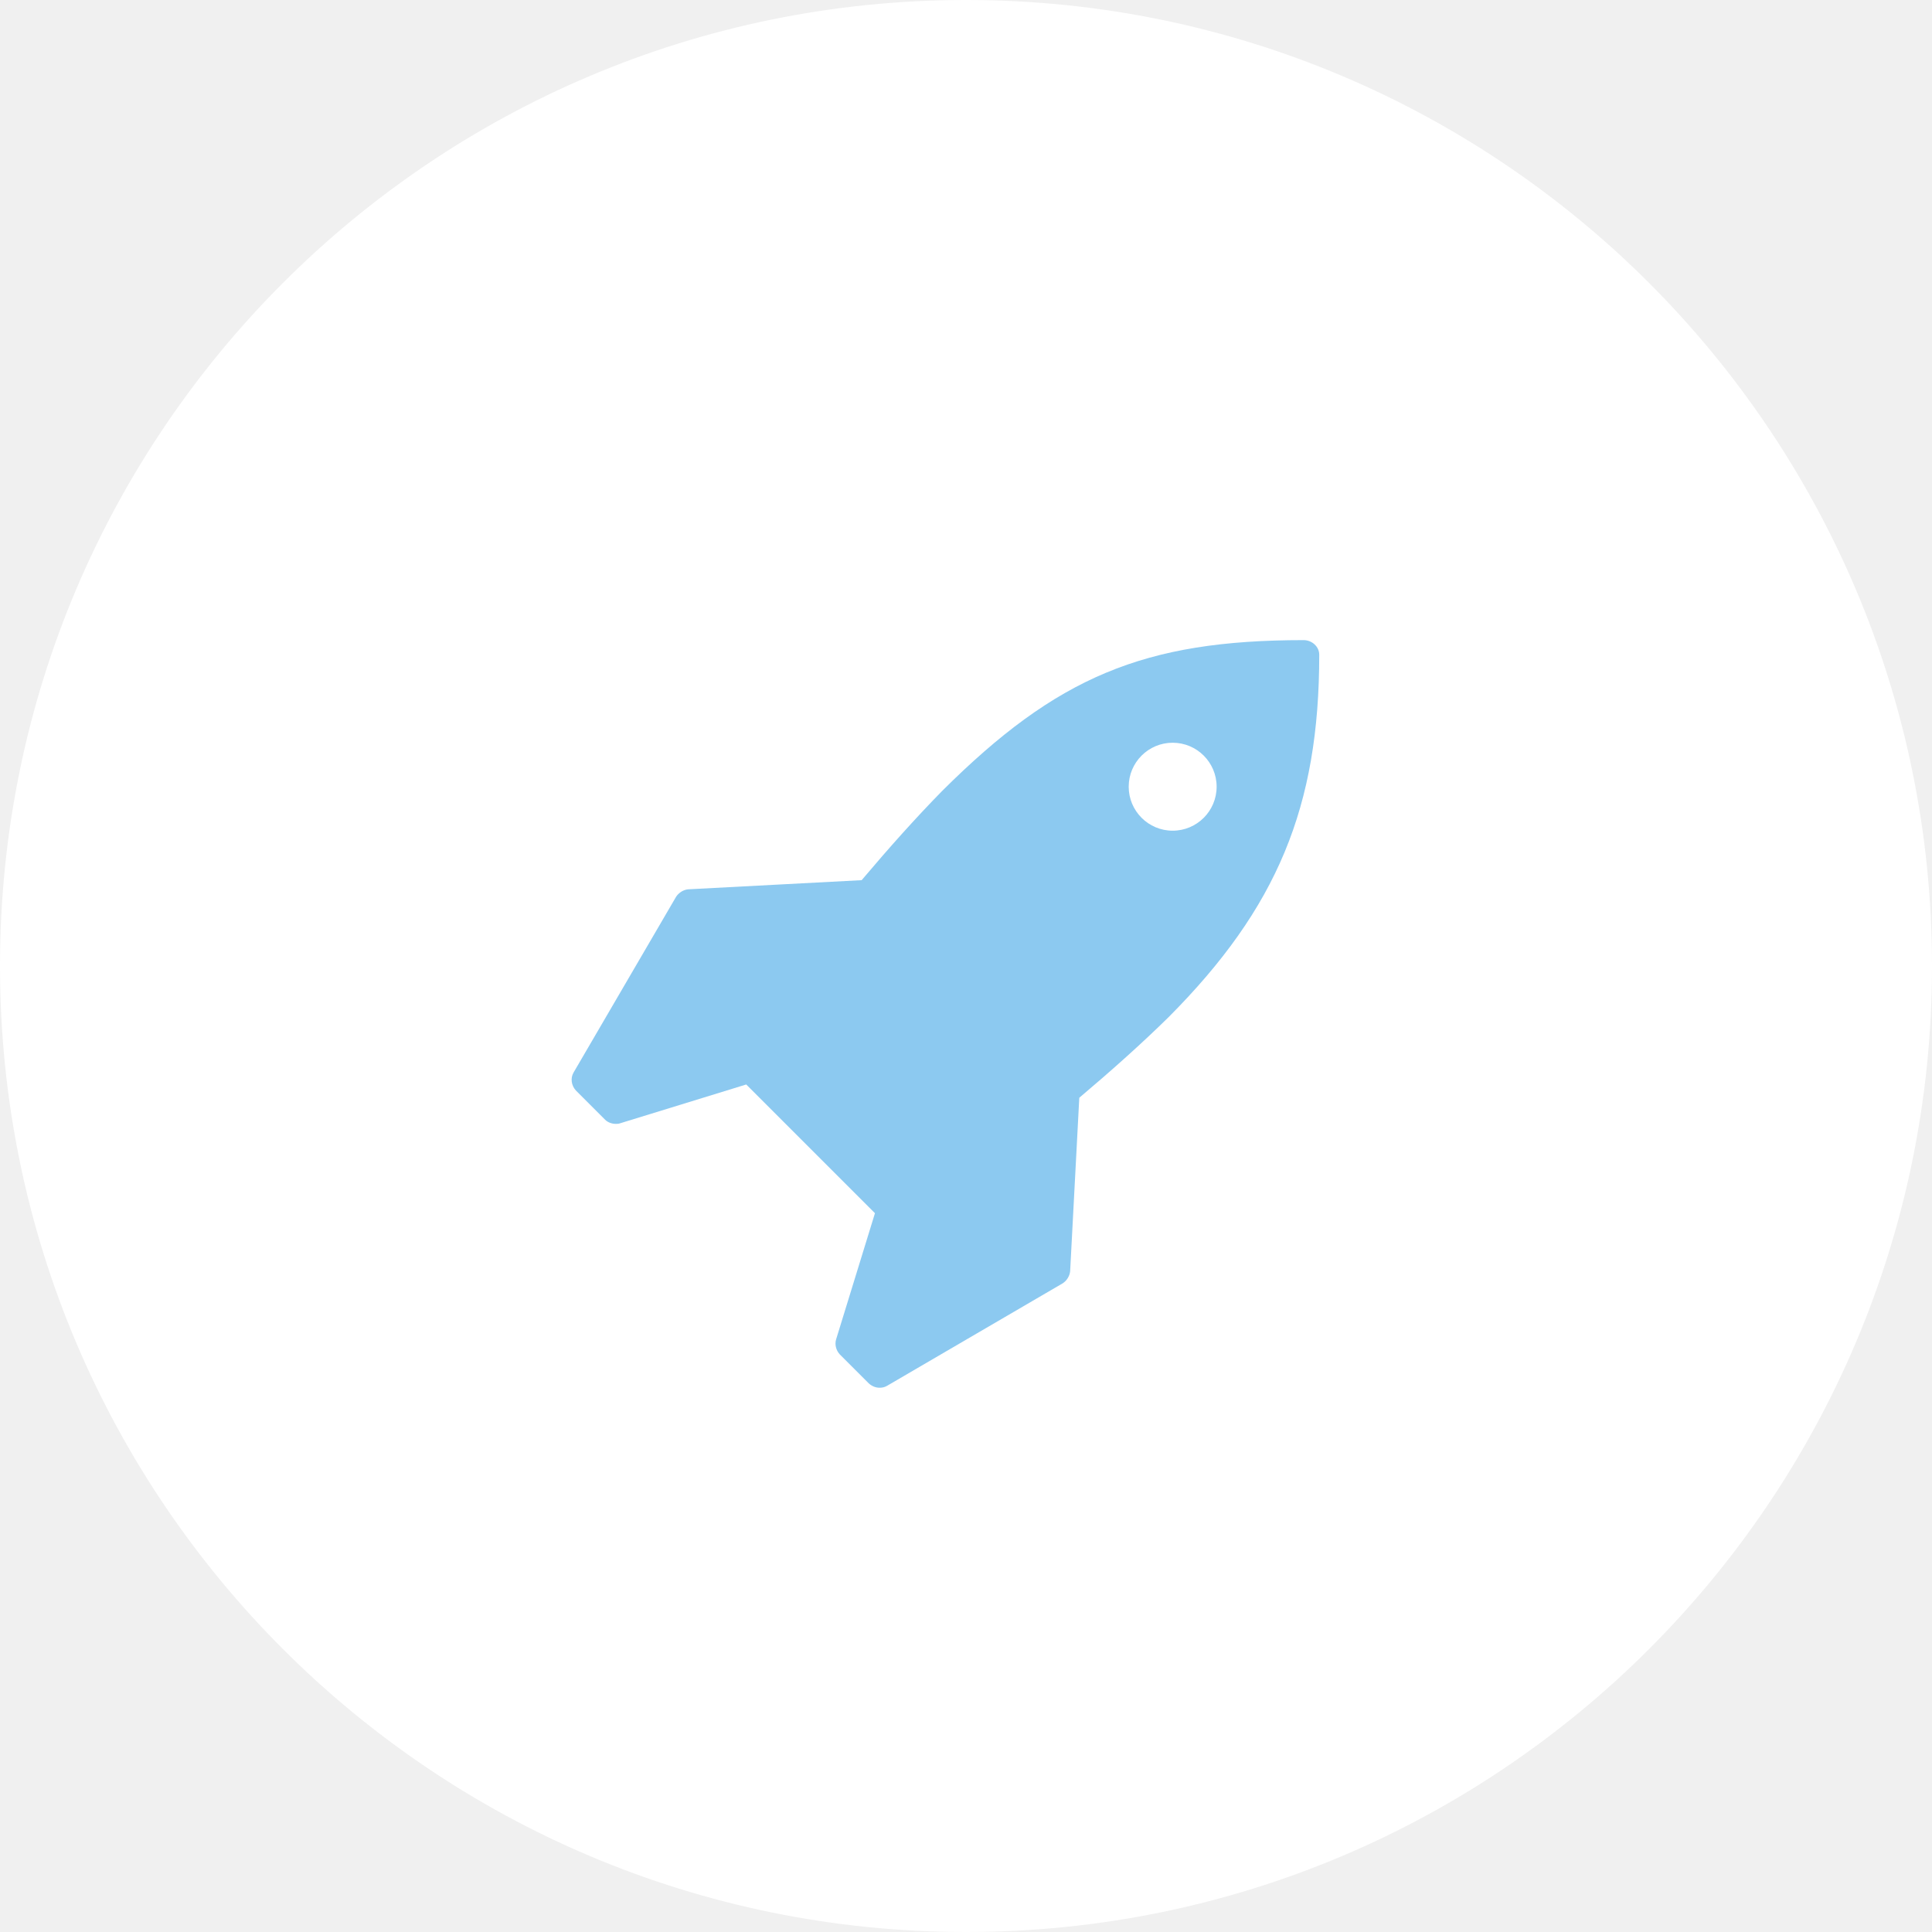
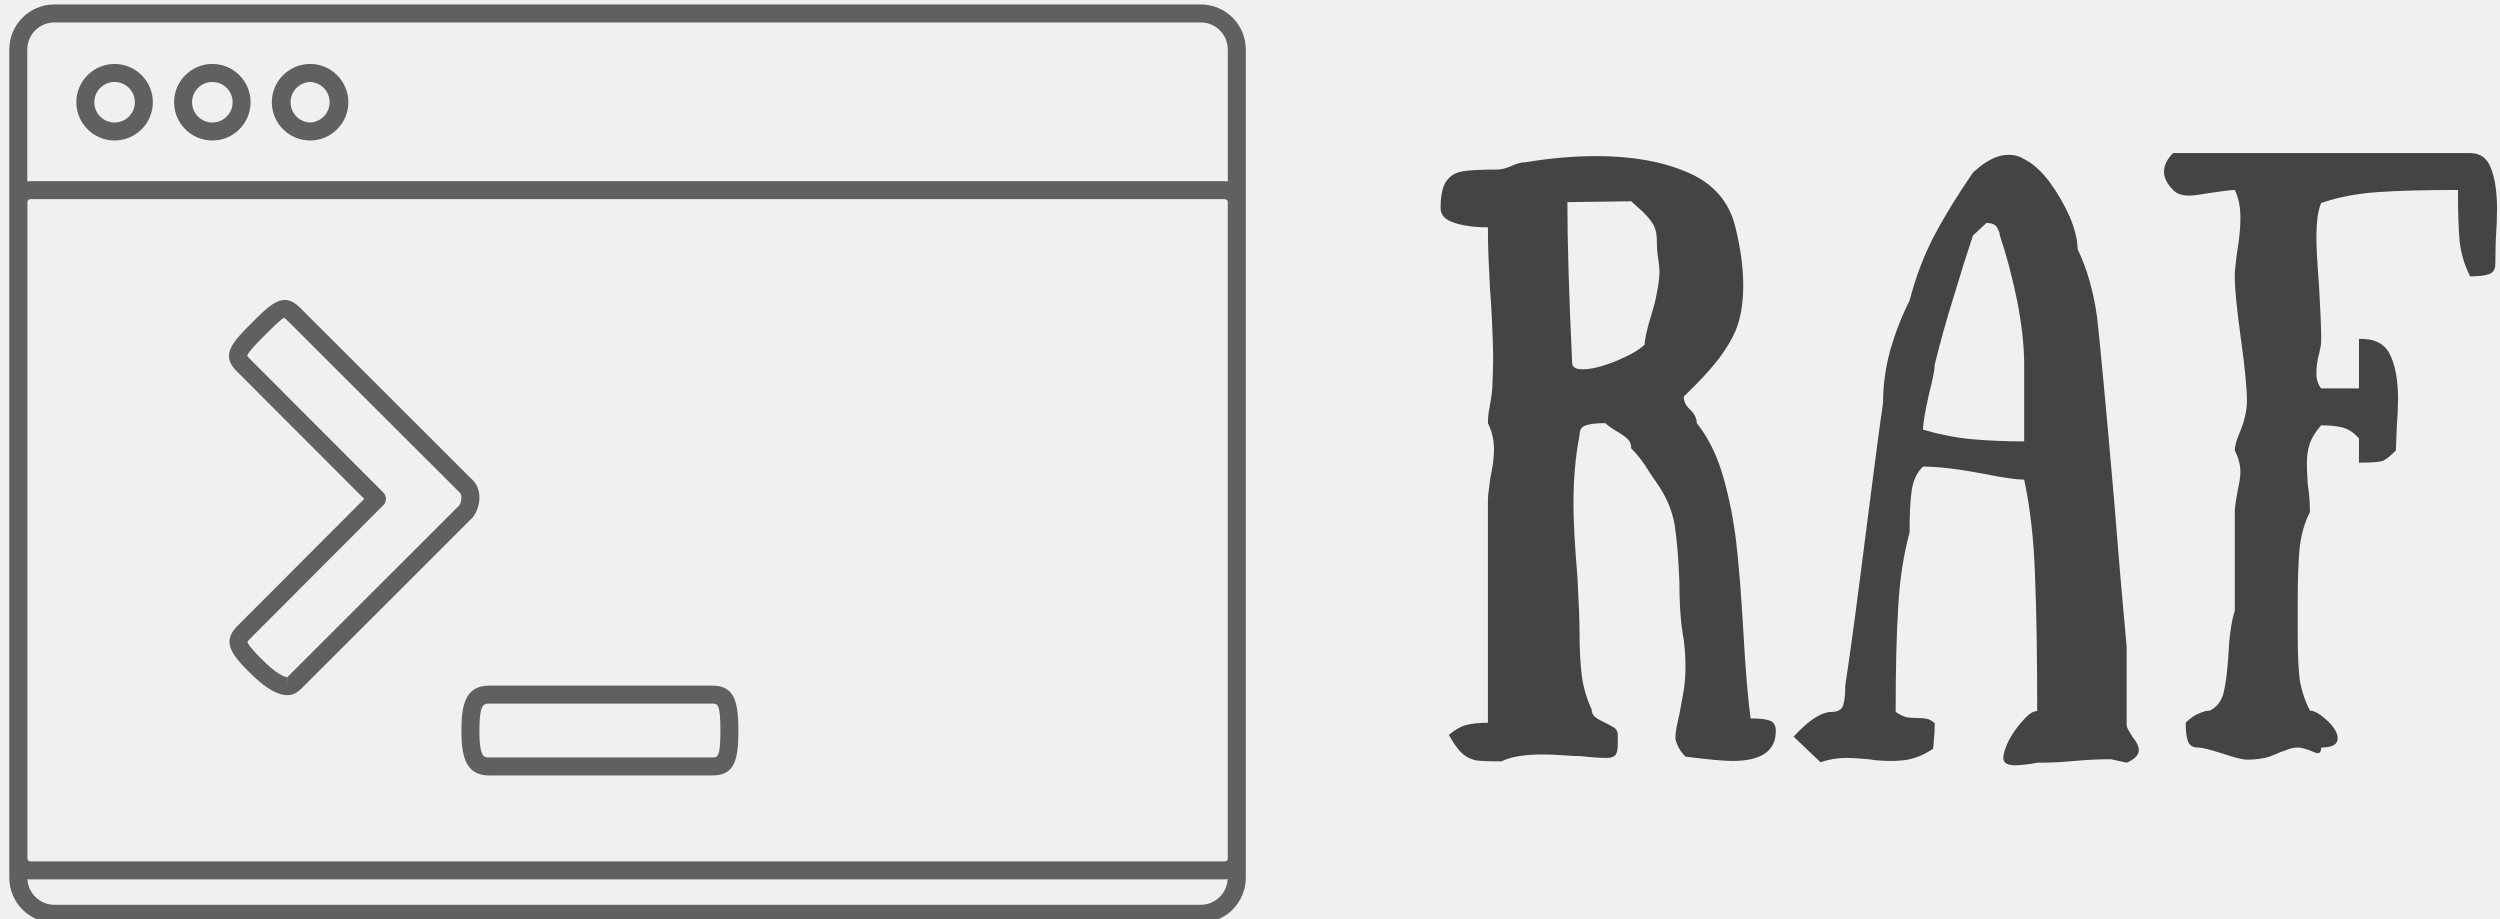
- <svg xmlns="http://www.w3.org/2000/svg" version="1.1" id="Layer_1" x="0px" y="0px" width="85px" height="85px" viewBox="0 0 80 80" enable-background="new 0 0 80 80" xml:space="preserve">
-   <g>
-     <path fill="#FFFFFF" d="M40,0c22.091,0,40,17.909,40,40S62.091,80,40,80S0,62.091,0,40S17.909,0,40,0z" />
+ <svg xmlns="http://www.w3.org/2000/svg" data-v-423bf9ae="" viewBox="0 0 245 90" class="iconLeft">
+   <g data-v-423bf9ae="" id="9859a4bc-bd52-40db-85ff-4c283975f8e7" fill="#444444" transform="matrix(4.255319,0,0,4.255319,140.0291,3.085109)">
+     <path d="M6.17 9.02L6.17 9.02Q6.57 9.52 6.78 10.26L6.78 10.26L6.78 10.26Q6.99 11.00 7.08 11.78L7.08 11.78L7.08 11.78Q7.17 12.56 7.24 13.78L7.24 13.78L7.24 13.78Q7.32 15.19 7.41 15.82L7.41 15.82L7.41 15.82Q7.71 15.82 7.85 15.87L7.85 15.87L7.85 15.87Q7.99 15.92 7.99 16.11L7.99 16.11L7.99 16.11Q7.99 16.80 6.99 16.80L6.99 16.80L6.99 16.80Q6.69 16.80 5.91 16.70L5.91 16.70L5.91 16.70Q5.73 16.52 5.68 16.30L5.68 16.30L5.68 16.21L5.68 16.21Q5.68 16.11 5.77 15.72L5.77 15.72L5.77 15.72Q5.81 15.51 5.86 15.23L5.86 15.23L5.86 15.23Q5.91 14.94 5.91 14.63L5.91 14.63L5.91 14.63Q5.91 14.20 5.84 13.83L5.84 13.83L5.84 13.83Q5.77 13.38 5.77 12.70L5.77 12.70L5.77 12.70Q5.74 11.87 5.66 11.36L5.66 11.36L5.66 11.36Q5.57 10.85 5.25 10.40L5.25 10.40L5.08 10.15L5.08 10.15Q4.89 9.83 4.66 9.60L4.66 9.60L4.66 9.60Q4.66 9.48 4.60 9.41L4.60 9.41L4.60 9.41Q4.54 9.34 4.38 9.24L4.38 9.24L4.38 9.24Q4.19 9.13 4.06 9.02L4.06 9.02L4.06 9.02Q3.77 9.02 3.62 9.07L3.62 9.07L3.62 9.07Q3.47 9.11 3.47 9.30L3.47 9.30L3.47 9.30Q3.33 10.01 3.33 10.88L3.33 10.88L3.33 10.88Q3.33 11.48 3.42 12.54L3.42 12.54L3.42 12.54Q3.47 13.47 3.47 13.80L3.47 13.80L3.47 13.80Q3.47 14.42 3.52 14.82L3.52 14.82L3.52 14.82Q3.57 15.22 3.75 15.62L3.75 15.62L3.75 15.62Q3.75 15.72 3.83 15.79L3.83 15.79L3.83 15.79Q3.91 15.85 4.06 15.92L4.06 15.92L4.06 15.92Q4.20 15.99 4.28 16.04L4.28 16.04L4.28 16.04Q4.35 16.10 4.35 16.20L4.35 16.20L4.35 16.20Q4.35 16.25 4.35 16.42L4.35 16.42L4.35 16.42Q4.35 16.59 4.30 16.66L4.30 16.66L4.30 16.66Q4.24 16.73 4.10 16.73L4.10 16.73L4.10 16.73Q3.85 16.73 3.51 16.69L3.51 16.69L3.51 16.69Q3.39 16.69 3.11 16.67L3.11 16.67L3.11 16.67Q2.83 16.65 2.62 16.65L2.62 16.65L2.62 16.65Q1.99 16.65 1.67 16.81L1.67 16.81L1.67 16.81Q1.29 16.81 1.11 16.79L1.11 16.79L1.11 16.79Q0.92 16.76 0.77 16.63L0.77 16.63L0.77 16.63Q0.62 16.49 0.46 16.20L0.46 16.20L0.46 16.20Q0.67 16.02 0.87 15.97L0.87 15.97L0.87 15.97Q1.06 15.92 1.36 15.92L1.36 15.92L1.36 10.81L1.36 10.81Q1.36 10.67 1.39 10.48L1.39 10.48L1.39 10.48Q1.41 10.29 1.43 10.21L1.43 10.21L1.43 10.21Q1.50 9.88 1.50 9.62L1.50 9.62L1.50 9.62Q1.50 9.30 1.36 9.02L1.36 9.02L1.36 9.02Q1.36 8.82 1.40 8.65L1.40 8.65L1.40 8.65Q1.46 8.29 1.46 8.23L1.46 8.23L1.46 8.23Q1.48 7.76 1.48 7.55L1.48 7.55L1.48 7.55Q1.48 7.11 1.43 6.22L1.43 6.22L1.43 6.22Q1.41 6.05 1.39 5.54L1.39 5.54L1.39 5.54Q1.36 5.03 1.36 4.51L1.36 4.51L1.36 4.51Q0.88 4.51 0.57 4.40L0.57 4.40L0.57 4.40Q0.27 4.30 0.27 4.07L0.27 4.07L0.27 4.07Q0.27 3.64 0.40 3.45L0.40 3.45L0.40 3.45Q0.53 3.26 0.78 3.22L0.78 3.22L0.78 3.22Q1.02 3.18 1.57 3.18L1.57 3.18L1.57 3.18Q1.72 3.18 1.92 3.09L1.92 3.09L1.92 3.09Q2.09 3.01 2.24 3.01L2.24 3.01L2.24 3.01Q3.08 2.87 3.86 2.87L3.86 2.87L3.86 2.87Q5.10 2.87 5.97 3.25L5.97 3.25L5.97 3.25Q6.85 3.63 7.06 4.51L7.06 4.51L7.06 4.51Q7.24 5.24 7.24 5.85L7.24 5.85L7.24 5.85Q7.24 6.47 7.06 6.90L7.06 6.90L7.06 6.90Q6.94 7.18 6.69 7.52L6.69 7.52L6.69 7.52Q6.43 7.85 6.17 8.11L6.17 8.11L5.87 8.41L5.87 8.41Q5.87 8.58 6.02 8.71L6.02 8.71L6.02 8.71Q6.17 8.86 6.17 9.02L6.17 9.02ZM3.19 3.93L3.19 3.93Q3.19 5.31 3.30 7.63L3.30 7.63L3.30 7.63Q3.30 7.78 3.54 7.78L3.54 7.78L3.54 7.78Q3.84 7.78 4.31 7.59L4.31 7.59L4.31 7.59Q4.79 7.39 4.97 7.21L4.97 7.21L4.97 7.21Q4.97 7.04 5.11 6.57L5.11 6.57L5.11 6.57Q5.22 6.22 5.25 6.02L5.25 6.02L5.25 6.02Q5.31 5.73 5.31 5.54L5.31 5.54L5.31 5.54Q5.31 5.40 5.28 5.22L5.28 5.22L5.28 5.22Q5.25 5.04 5.25 4.82L5.25 4.82L5.25 4.82Q5.25 4.56 5.14 4.40L5.14 4.40L5.14 4.40Q5.03 4.24 4.87 4.10L4.87 4.10L4.87 4.10Q4.72 3.96 4.66 3.91L4.66 3.91L3.19 3.93ZM14.01 15.65L14.01 15.65Q14.01 13.79 13.96 12.54L13.96 12.54L13.96 12.54Q13.92 11.30 13.71 10.32L13.71 10.32L13.71 10.32Q13.43 10.32 12.80 10.19L12.80 10.19L12.80 10.19Q11.90 10.02 11.38 10.02L11.38 10.02L11.38 10.02Q11.17 10.22 11.12 10.57L11.12 10.57L11.12 10.57Q11.07 10.92 11.07 11.54L11.07 11.54L11.07 11.54Q10.86 12.32 10.81 13.24L10.81 13.24L10.81 13.24Q10.75 14.17 10.75 15.67L10.75 15.67L10.75 15.67Q10.88 15.76 10.99 15.79L10.99 15.79L10.99 15.79Q11.07 15.81 11.23 15.81L11.23 15.81L11.23 15.81Q11.37 15.81 11.47 15.83L11.47 15.83L11.47 15.83Q11.56 15.85 11.65 15.93L11.65 15.93L11.65 15.93Q11.65 16.16 11.63 16.32L11.63 16.32L11.63 16.32Q11.62 16.48 11.61 16.52L11.61 16.52L11.61 16.52Q11.24 16.77 10.86 16.79L10.86 16.79L10.86 16.79Q10.79 16.80 10.64 16.80L10.64 16.80L10.64 16.80Q10.37 16.80 10.12 16.76L10.12 16.76L10.12 16.76Q9.79 16.73 9.62 16.73L9.62 16.73L9.62 16.73Q9.30 16.73 9.02 16.83L9.02 16.83L8.40 16.24L8.40 16.24Q8.92 15.67 9.28 15.67L9.28 15.67L9.28 15.67Q9.49 15.67 9.54 15.52L9.54 15.52L9.54 15.52Q9.59 15.37 9.59 15.06L9.59 15.06L9.59 15.06Q9.76 13.96 10.08 11.42L10.08 11.42L10.08 11.42Q10.35 9.30 10.46 8.55L10.46 8.55L10.46 8.55Q10.46 7.94 10.63 7.32L10.63 7.32L10.63 7.32Q10.81 6.71 11.07 6.20L11.07 6.20L11.07 6.20Q11.28 5.39 11.63 4.72L11.63 4.72L11.63 4.72Q11.98 4.05 12.53 3.25L12.53 3.25L12.53 3.25Q12.56 3.22 12.68 3.12L12.68 3.12L12.68 3.12Q12.80 3.02 12.98 2.93L12.98 2.93L12.98 2.93Q13.16 2.84 13.36 2.84L13.36 2.84L13.36 2.84Q13.55 2.84 13.71 2.94L13.71 2.94L13.71 2.94Q14 3.08 14.29 3.46L14.29 3.46L14.29 3.46Q14.57 3.84 14.76 4.27L14.76 4.27L14.76 4.27Q14.94 4.70 14.94 5.01L14.94 5.01L14.94 5.01Q15.27 5.70 15.39 6.59L15.39 6.59L15.39 6.59Q15.50 7.57 15.78 10.78L15.78 10.78L15.78 10.78Q15.92 12.56 16.07 14.17L16.07 14.17L16.07 15.96L16.07 15.96Q16.07 16.03 16.13 16.12L16.13 16.12L16.13 16.12Q16.18 16.21 16.20 16.24L16.20 16.24L16.20 16.24Q16.35 16.42 16.35 16.55L16.35 16.55L16.35 16.55Q16.35 16.72 16.07 16.84L16.07 16.84L15.71 16.76L15.71 16.76Q15.29 16.76 14.87 16.80L14.87 16.80L14.87 16.80Q14.73 16.81 14.48 16.83L14.48 16.83L14.48 16.83Q14.22 16.84 14.01 16.84L14.01 16.84L14.01 16.84Q13.93 16.86 13.76 16.88L13.76 16.88L13.76 16.88Q13.59 16.90 13.50 16.90L13.50 16.90L13.50 16.90Q13.23 16.90 13.23 16.73L13.23 16.73L13.23 16.73Q13.23 16.58 13.36 16.32L13.36 16.32L13.36 16.32Q13.50 16.06 13.69 15.86L13.69 15.86L13.69 15.86Q13.87 15.65 14.01 15.65L14.01 15.65ZM12.53 4.70L12.53 4.70Q12.31 5.36 12.08 6.13L12.08 6.13L12.08 6.13Q11.84 6.90 11.65 7.67L11.65 7.67L11.65 7.67Q11.65 7.84 11.52 8.34L11.52 8.34L11.52 8.34Q11.38 8.96 11.38 9.17L11.38 9.17L11.38 9.17Q11.96 9.34 12.51 9.39L12.51 9.39L12.51 9.39Q13.06 9.44 13.71 9.44L13.71 9.44L13.71 7.67L13.71 7.67Q13.71 7.04 13.55 6.21L13.55 6.21L13.55 6.21Q13.38 5.38 13.15 4.70L13.15 4.70L13.15 4.70Q13.15 4.63 13.09 4.52L13.09 4.52L13.09 4.52Q13.03 4.41 12.84 4.41L12.84 4.41L12.53 4.70ZM24.56 5.36L24.56 5.36Q24.56 5.54 24.41 5.59L24.41 5.59L24.41 5.59Q24.26 5.64 23.98 5.64L23.98 5.64L23.98 5.64Q23.79 5.26 23.74 4.85L23.74 4.85L23.74 4.85Q23.70 4.44 23.70 3.65L23.70 3.65L23.70 3.65Q22.55 3.65 21.84 3.70L21.84 3.70L21.84 3.70Q21.13 3.75 20.55 3.95L20.55 3.95L20.55 3.95Q20.44 4.19 20.44 4.76L20.44 4.76L20.44 4.76Q20.44 5.07 20.50 5.85L20.50 5.85L20.50 5.85Q20.55 6.69 20.55 7.08L20.55 7.08L20.55 7.08Q20.55 7.17 20.54 7.25L20.54 7.25L20.54 7.25Q20.52 7.32 20.51 7.39L20.51 7.39L20.51 7.39Q20.44 7.64 20.44 7.87L20.44 7.87L20.44 7.87Q20.44 8.09 20.55 8.22L20.55 8.22L21.42 8.22L21.42 7.08L21.42 7.08Q21.94 7.06 22.13 7.43L22.13 7.43L22.13 7.43Q22.32 7.81 22.32 8.47L22.32 8.47L22.32 8.47Q22.32 8.72 22.29 9.14L22.29 9.14L22.27 9.65L22.27 9.65Q22.06 9.86 21.96 9.89L21.96 9.89L21.96 9.89Q21.85 9.93 21.42 9.93L21.42 9.93L21.42 9.37L21.42 9.37Q21.24 9.17 21.04 9.12L21.04 9.12L21.04 9.12Q20.85 9.07 20.55 9.07L20.55 9.07L20.55 9.07Q20.37 9.27 20.29 9.48L20.29 9.48L20.29 9.48Q20.22 9.69 20.22 9.95L20.22 9.95L20.22 9.95Q20.22 10.09 20.24 10.43L20.24 10.43L20.24 10.43Q20.29 10.72 20.29 11.07L20.29 11.07L20.29 11.07Q20.10 11.44 20.05 11.93L20.05 11.93L20.05 11.93Q20.01 12.42 20.01 13.08L20.01 13.08L20.01 13.93L20.01 13.93Q20.01 14.49 20.05 14.88L20.05 14.88L20.05 14.88Q20.10 15.26 20.29 15.64L20.29 15.64L20.29 15.64Q20.44 15.64 20.69 15.87L20.69 15.87L20.69 15.87Q20.93 16.10 20.93 16.28L20.93 16.28L20.93 16.28Q20.93 16.49 20.55 16.49L20.55 16.49L20.55 16.49Q20.55 16.62 20.47 16.62L20.47 16.62L20.47 16.62Q20.43 16.62 20.27 16.55L20.27 16.55L20.27 16.55Q20.10 16.49 20.01 16.49L20.01 16.49L20.01 16.49Q19.89 16.49 19.77 16.54L19.77 16.54L19.77 16.54Q19.64 16.59 19.60 16.60L19.60 16.60L19.60 16.60Q19.57 16.62 19.36 16.70L19.36 16.70L19.36 16.70Q19.14 16.77 18.84 16.77L18.84 16.77L18.84 16.77Q18.70 16.77 18.28 16.63L18.28 16.63L18.28 16.63Q17.84 16.49 17.71 16.49L17.71 16.49L17.71 16.49Q17.53 16.49 17.48 16.34L17.48 16.34L17.48 16.34Q17.43 16.20 17.43 15.92L17.43 15.92L17.43 15.92Q17.56 15.79 17.68 15.73L17.68 15.73L17.68 15.73Q17.81 15.67 17.89 15.65L17.89 15.65L17.89 15.65Q17.96 15.64 17.99 15.64L17.99 15.64L17.99 15.64Q18.23 15.51 18.30 15.24L18.30 15.24L18.30 15.24Q18.37 14.97 18.41 14.41L18.41 14.41L18.41 14.41Q18.44 13.72 18.56 13.34L18.56 13.34L18.56 11.07L18.56 11.07Q18.56 10.93 18.63 10.56L18.63 10.56L18.63 10.56Q18.69 10.28 18.69 10.15L18.69 10.15L18.69 10.15Q18.69 9.90 18.56 9.65L18.56 9.65L18.56 9.65Q18.56 9.51 18.66 9.27L18.66 9.27L18.66 9.27Q18.84 8.85 18.84 8.51L18.84 8.51L18.84 8.51Q18.84 8.08 18.70 7.07L18.70 7.07L18.70 7.07Q18.56 6.06 18.56 5.64L18.56 5.64L18.56 5.64Q18.56 5.46 18.62 5.04L18.62 5.04L18.62 5.04Q18.69 4.62 18.69 4.30L18.69 4.30L18.69 4.30Q18.69 3.91 18.56 3.65L18.56 3.65L18.56 3.65Q18.44 3.65 17.98 3.72L17.98 3.72L17.98 3.72Q17.64 3.78 17.51 3.78L17.51 3.78L17.51 3.78Q17.26 3.78 17.14 3.65L17.14 3.65L17.14 3.65Q16.93 3.44 16.93 3.23L16.93 3.23L16.93 3.23Q16.93 3.01 17.14 2.80L17.14 2.80L22.85 2.80L23.98 2.80L23.98 2.80Q24.33 2.80 24.46 3.15L24.46 3.15L24.46 3.15Q24.60 3.50 24.60 4.10L24.60 4.10L24.60 4.10Q24.60 4.37 24.57 4.82L24.57 4.82L24.56 5.36Z" />
  </g>
-   <g>
-     <path fill="#8cc9f0" d="M50.378,32.576c0,1.005-0.815,1.821-1.821,1.821c-1.005,0-1.82-0.816-1.82-1.821    c0-1.005,0.815-1.821,1.82-1.821C49.563,30.755,50.378,31.571,50.378,32.576z M54.627,27.113c0-0.341-0.304-0.607-0.646-0.607    c-6.601,0-10.223,1.518-14.964,6.241c-1.081,1.1-2.2,2.352-3.338,3.699l-7.188,0.379c-0.19,0.019-0.379,0.133-0.493,0.304    l-4.249,7.284c-0.133,0.228-0.095,0.53,0.095,0.739l1.214,1.215c0.114,0.113,0.285,0.17,0.437,0.17c0.057,0,0.114,0,0.17-0.02    l5.235-1.611l5.33,5.33l-1.612,5.236c-0.057,0.209,0,0.437,0.152,0.606l1.214,1.214c0.133,0.114,0.284,0.171,0.436,0.171    c0.114,0,0.208-0.021,0.304-0.075l7.283-4.25c0.171-0.113,0.284-0.304,0.305-0.492l0.379-7.19c1.347-1.138,2.599-2.257,3.699-3.339    C52.882,37.603,54.627,33.411,54.627,27.113z" />
+   <g data-v-423bf9ae="" id="2c33d50b-8fa0-4fcf-ae0e-cdac367cf74c" transform="matrix(1.425607,0,0,1.425607,-9.781061,-25.84607)" stroke="none" fill="#606060">
+     <path d="M89.405 18.435h-78.81A3.1 3.1 0 0 0 7.5 21.53v56.941a3.1 3.1 0 0 0 3.095 3.095h78.811a3.099 3.099 0 0 0 3.095-3.095V21.529a3.1 3.1 0 0 0-3.096-3.094zm-78.81 1.238h78.811a1.86 1.86 0 0 1 1.857 1.856v9.075c-.068-.01-.136-.021-.207-.021H8.951c-.073 0-.143.011-.213.021v-9.076c0-1.022.833-1.855 1.857-1.855zM91.263 77.14a.207.207 0 0 1-.207.206H8.951a.206.206 0 0 1-.206-.206V32.027c0-.113.093-.206.206-.206h82.104c.114 0 .207.093.207.206V77.14zm-1.858 3.187h-78.81a1.855 1.855 0 0 1-1.848-1.764c.067.01.135.021.204.021h82.104c.068 0 .133-.011.197-.02a1.854 1.854 0 0 1-1.847 1.763z" />
+     <path d="M28.178 27.787c1.45 0 2.63-1.18 2.63-2.63 0-1.451-1.18-2.631-2.63-2.631s-2.631 1.18-2.631 2.631c0 1.45 1.181 2.63 2.631 2.63zm0-4.022a1.394 1.394 0 0 1 0 2.786 1.394 1.394 0 0 1 0-2.786zM21.458 27.787a2.633 2.633 0 0 0 2.631-2.63 2.634 2.634 0 0 0-2.631-2.631c-1.45 0-2.63 1.18-2.63 2.631 0 1.45 1.18 2.63 2.63 2.63zm0-4.022a1.393 1.393 0 1 1 0 2.787 1.393 1.393 0 0 1 0-2.787zM14.738 27.787a2.633 2.633 0 0 0 2.631-2.63 2.634 2.634 0 0 0-2.631-2.631c-1.45 0-2.63 1.18-2.63 2.631 0 1.45 1.18 2.63 2.63 2.63zm0-4.022a1.393 1.393 0 1 1 0 2.787 1.393 1.393 0 0 1 0-2.787zM26.598 65.915c-.624 0-1.395-.429-2.289-1.276-1.605-1.519-2.16-2.371-1.2-3.405l8.79-8.811-8.774-8.782c-.676-.676-.57-1.195-.401-1.57.242-.544.814-1.117 1.479-1.781.829-.829 1.542-1.542 2.241-1.542.342 0 .679.172 1.033.526l11.769 11.755c.311.254.521.659.564 1.134.048.537-.134 1.152-.452 1.533L27.53 65.514c-.287.273-.589.401-.932.401zM23.846 42.57c-.009 0 .027.068.154.194l9.211 9.221a.62.62 0 0 1 0 .875L24 62.093a.804.804 0 0 0-.133.166c.012.047.125.377 1.292 1.48.979.927 1.42.938 1.438.938v.619l.01-.62-.001.001c-.003 0 .02-.012.061-.05L38.444 52.86c.061-.077.151-.357.131-.589a.444.444 0 0 0-.162-.328L26.601 40.148c-.144-.143-.215-.171-.215-.171-.182.06-.886.764-1.307 1.184-.531.532-1.077 1.078-1.227 1.413-.002-.003-.004-.004-.006-.004zM55.834 71.436H40.498c-1.594 0-1.92-1.234-1.92-3.088s.326-3.088 1.92-3.088h15.336c1.503 0 1.787 1.085 1.787 3.088 0 2.048-.275 3.088-1.787 3.088zm-15.336-4.939c-.366 0-.683 0-.683 1.851s.316 1.851.683 1.851h15.336c.354 0 .55 0 .55-1.851s-.219-1.851-.55-1.851H40.498z" />
  </g>
</svg>
